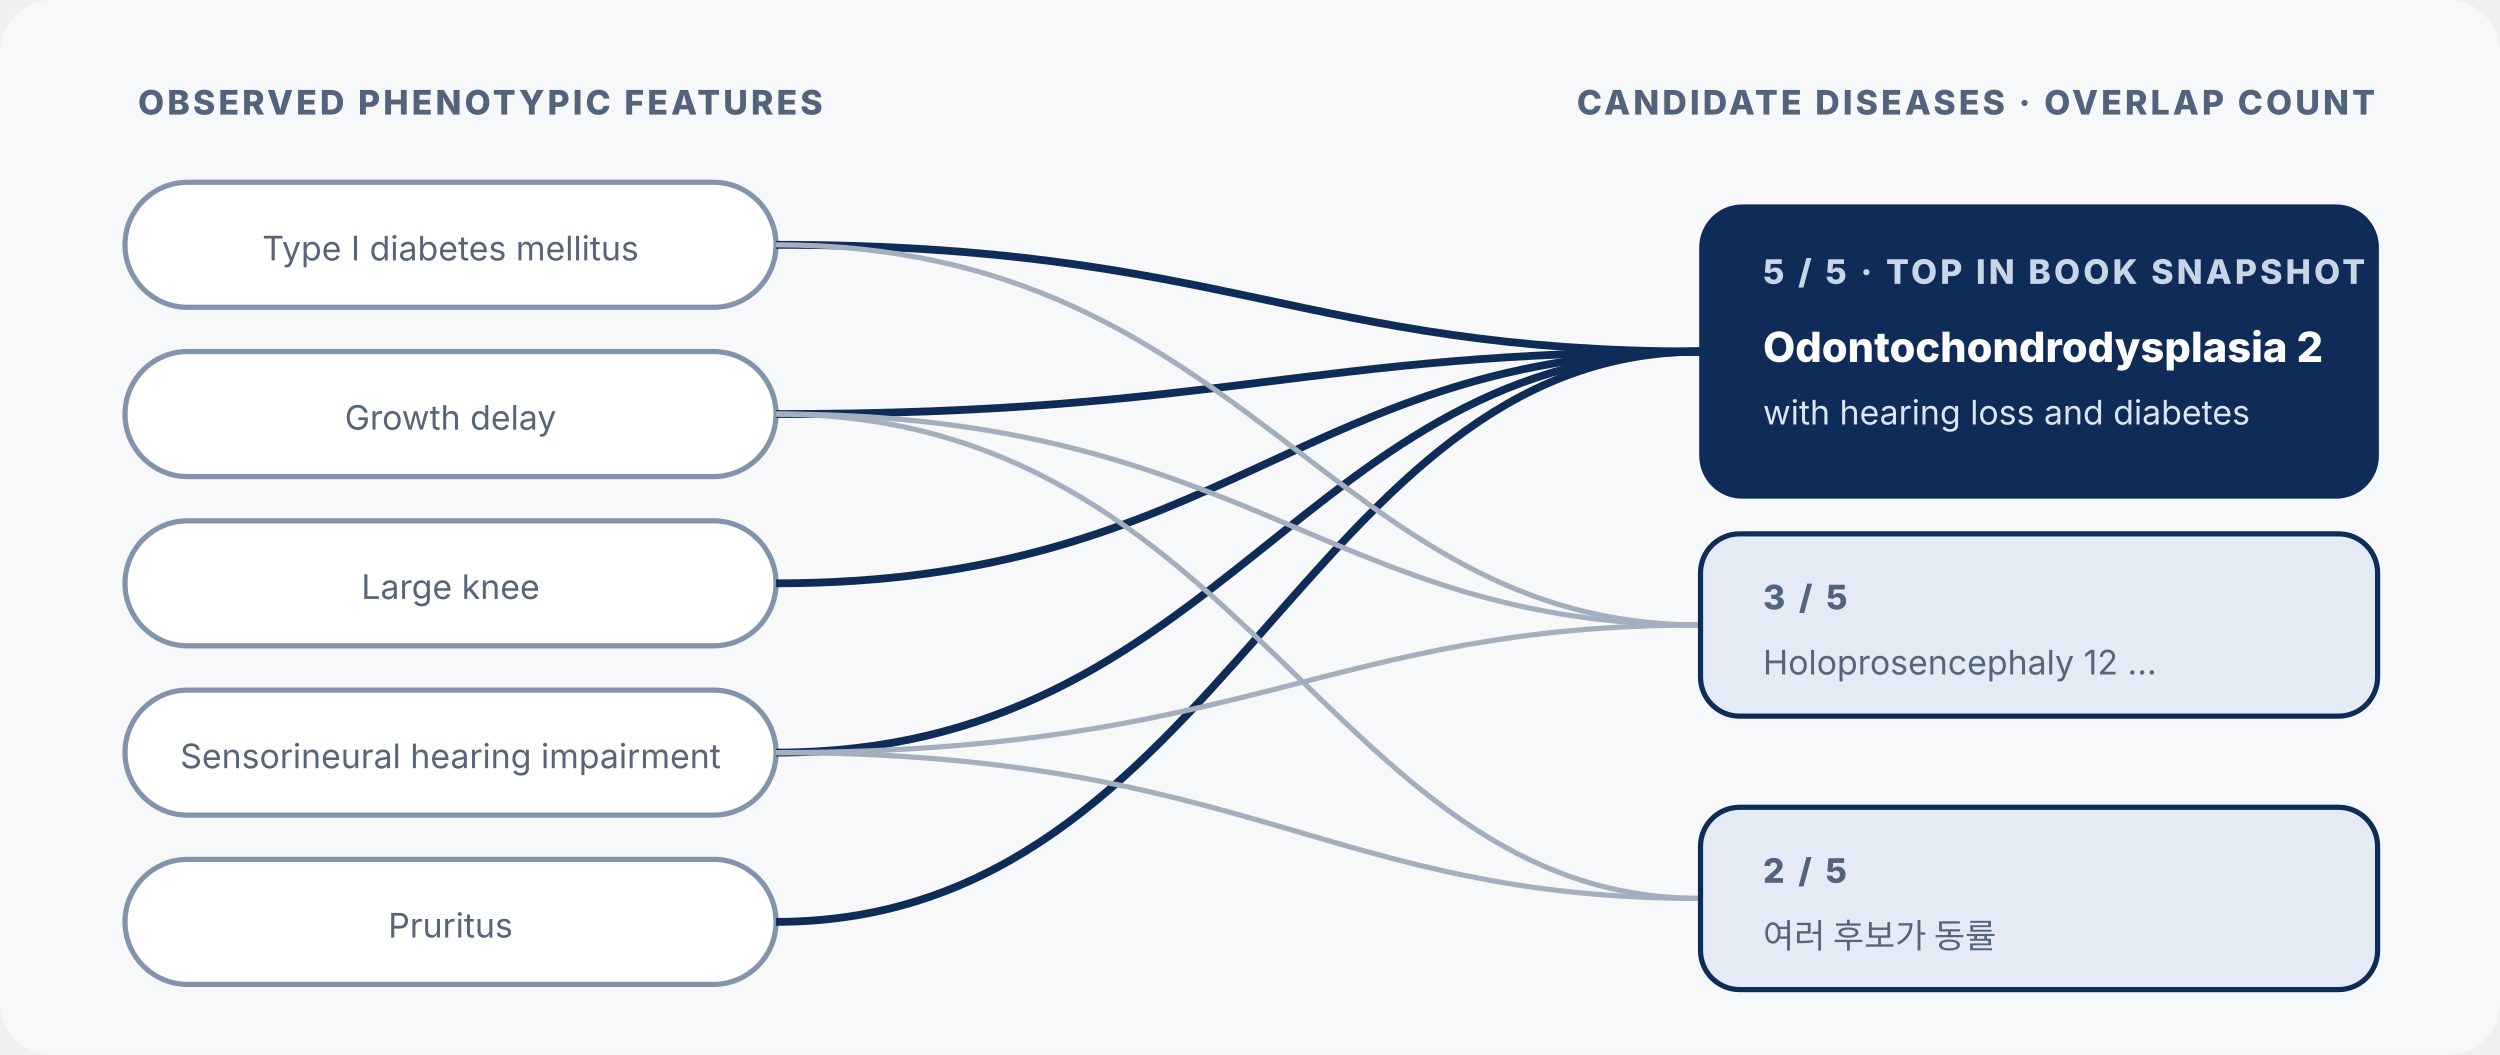
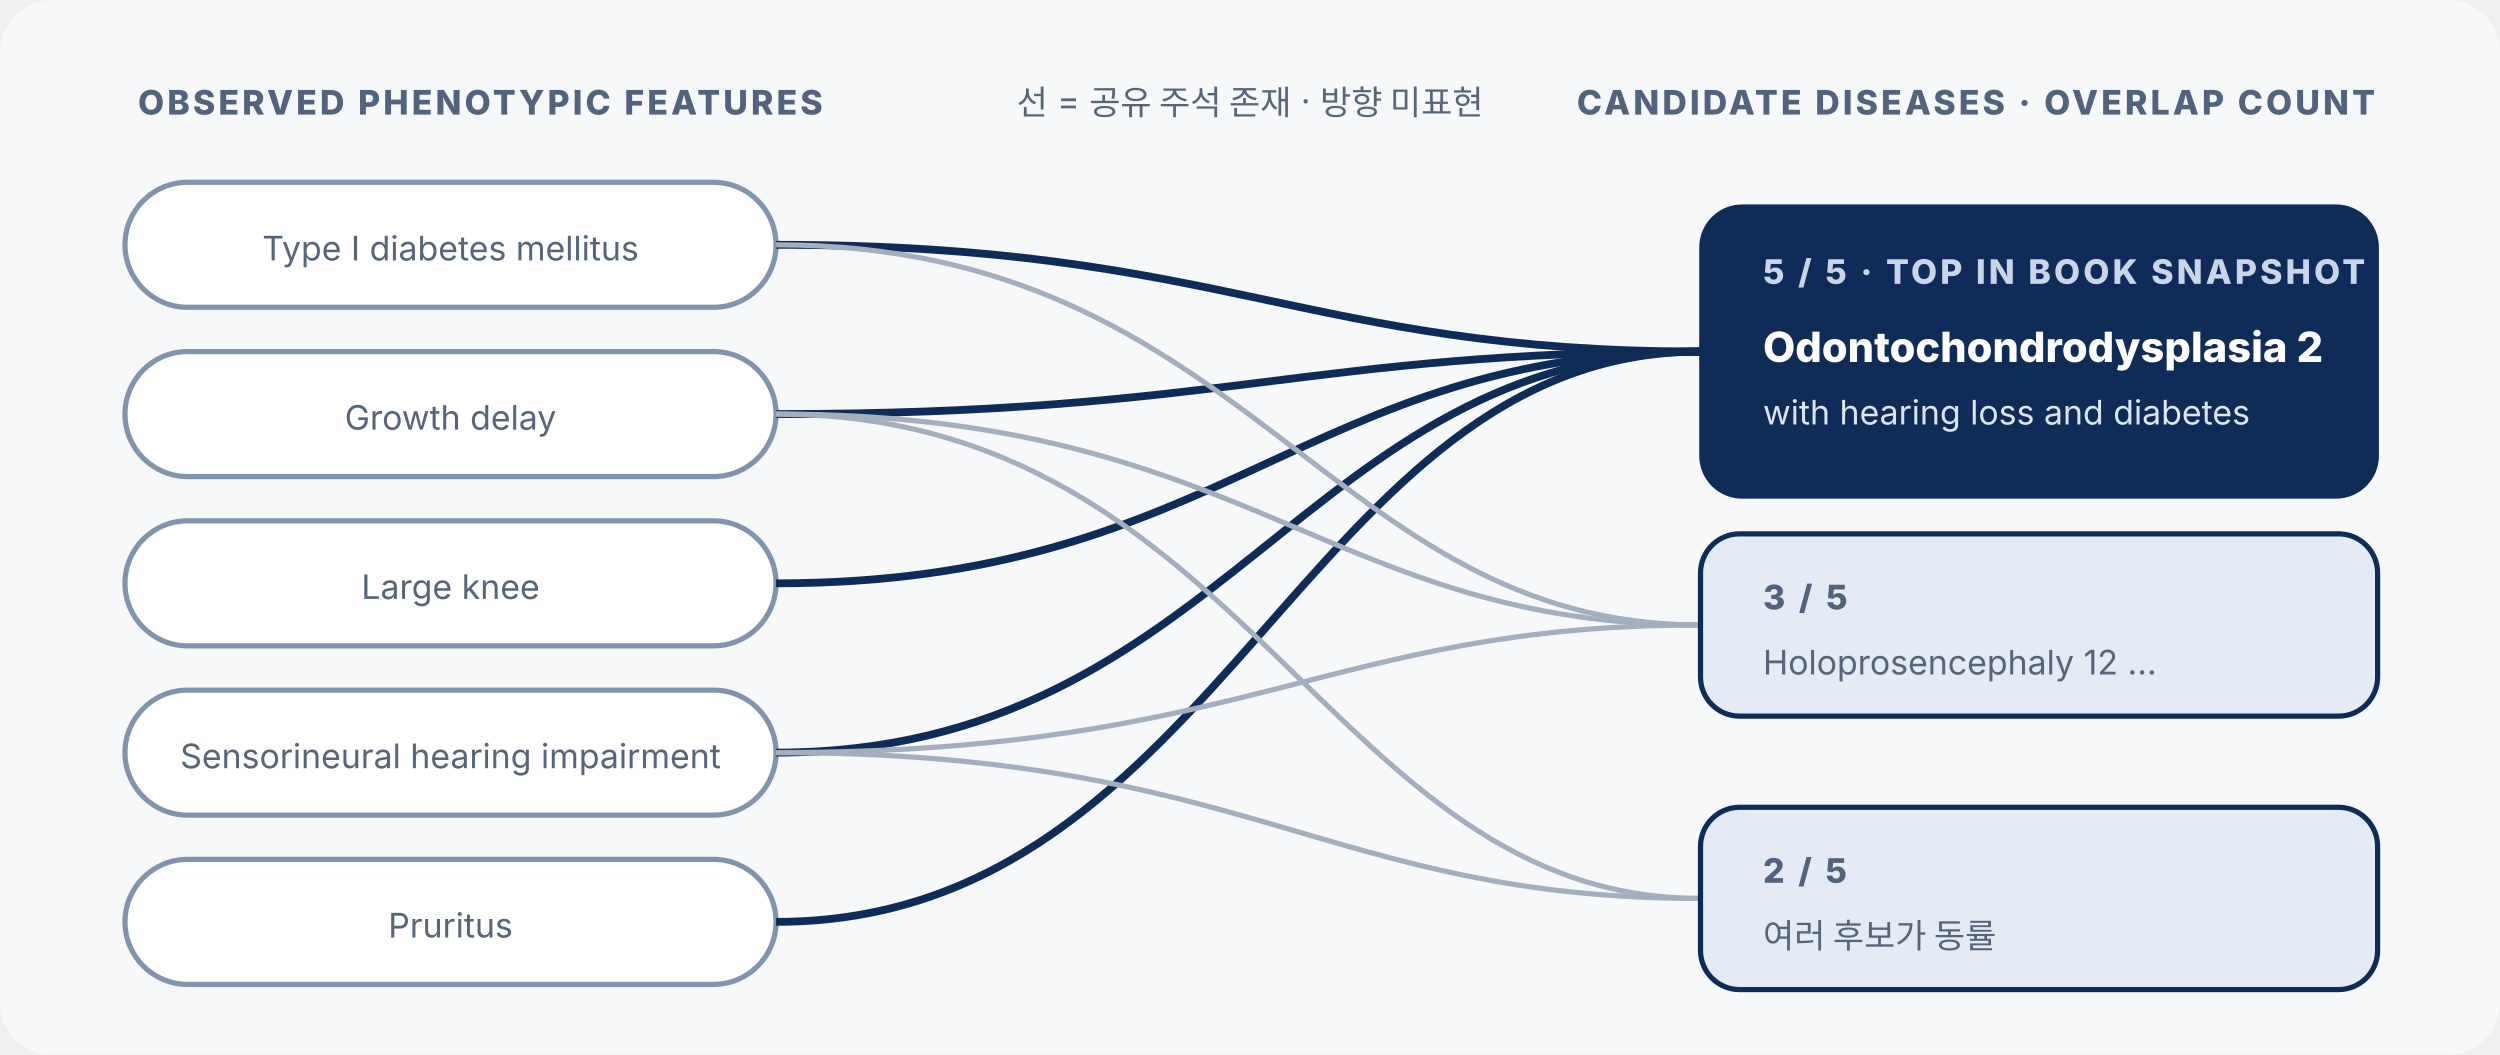
<svg xmlns="http://www.w3.org/2000/svg" viewBox="0 0 960 405" role="img" aria-labelledby="title desc">
  <defs>
    <style>
      text{font-family:system-ui,-apple-system,BlinkMacSystemFont,"Segoe UI",sans-serif;fill:#172033}
      .eyebrow{font-size:13px;font-weight:800;letter-spacing:1.2px;fill:#52647d}
      .head{font-size:18px;font-weight:800}
      .candidate-head{font-size:16px;font-weight:800}
      .small{font-size:13px;fill:#56657a}
      .feature{fill:#fff;stroke:#8294ad;stroke-width:2}
      .candidate{fill:#e4ebf5;stroke:#0f2c59;stroke-width:2}
      .top{fill:#0f2c59;stroke:#0f2c59}
      .edge{stroke:#a3afbe;stroke-width:2}
      .strong{stroke:#0f2c59;stroke-width:3}
    </style>
  </defs>
  <rect width="960" height="405" rx="20" fill="#f7f8fa" />
  <text x="53" y="44" class="eyebrow">OBSERVED PHENOTYPIC FEATURES</text>
+   <text x="480" y="44" class="small" text-anchor="middle">선 = 공유 주석 존재 · 방향 미표현</text>
  <text x="912" y="44" class="eyebrow" text-anchor="end">CANDIDATE DISEASES · OVERLAP COUNT</text>
  <g>
    <rect class="feature" x="48" y="70" width="250" height="48" rx="24" />
    <text x="173" y="100" class="small" text-anchor="middle">Type I diabetes mellitus</text>
    <rect class="feature" x="48" y="135" width="250" height="48" rx="24" />
    <text x="173" y="165" class="small" text-anchor="middle">Growth delay</text>
    <rect class="feature" x="48" y="200" width="250" height="48" rx="24" />
    <text x="173" y="230" class="small" text-anchor="middle">Large knee</text>
    <rect class="feature" x="48" y="265" width="250" height="48" rx="24" />
    <text x="173" y="295" class="small" text-anchor="middle">Sensorineural hearing impairment</text>
    <rect class="feature" x="48" y="330" width="250" height="48" rx="24" />
    <text x="173" y="360" class="small" text-anchor="middle">Pruritus</text>
  </g>
  <g fill="none">
    <path class="strong" d="M298 94C470 94 501 135 653 135" />
    <path class="strong" d="M298 159C470 159 501 135 653 135" />
    <path class="strong" d="M298 224C470 224 501 135 653 135" />
    <path class="strong" d="M298 289C470 289 501 135 653 135" />
    <path class="strong" d="M298 354C470 354 501 135 653 135" />
    <path class="edge" d="M298 94C480 94 510 240 653 240" />
    <path class="edge" d="M298 159C480 159 510 240 653 240" />
    <path class="edge" d="M298 289C480 289 510 240 653 240" />
    <path class="edge" d="M298 159C480 159 510 345 653 345" />
    <path class="edge" d="M298 289C480 289 510 345 653 345" />
  </g>
  <g>
    <rect class="top" x="653" y="79" width="260" height="112" rx="16" />
    <text x="677" y="109" class="eyebrow" style="fill:#c8d6e8">5 / 5 · TOP IN BOOK SNAPSHOT</text>
    <text x="677" y="139" class="candidate-head" style="fill:#fff">Odontochondrodysplasia 2</text>
    <text x="677" y="163" class="small" style="fill:#dce6f2">with hearing loss and diabetes</text>
    <rect class="candidate" x="653" y="205" width="260" height="70" rx="15" />
    <text x="677" y="234" class="eyebrow">3 / 5</text>
    <text x="677" y="259" class="small">Holoprosencephaly 12 …</text>
    <rect class="candidate" x="653" y="310" width="260" height="70" rx="15" />
    <text x="677" y="339" class="eyebrow">2 / 5</text>
    <text x="677" y="364" class="small">여러 후보가 동률</text>
  </g>
</svg>
